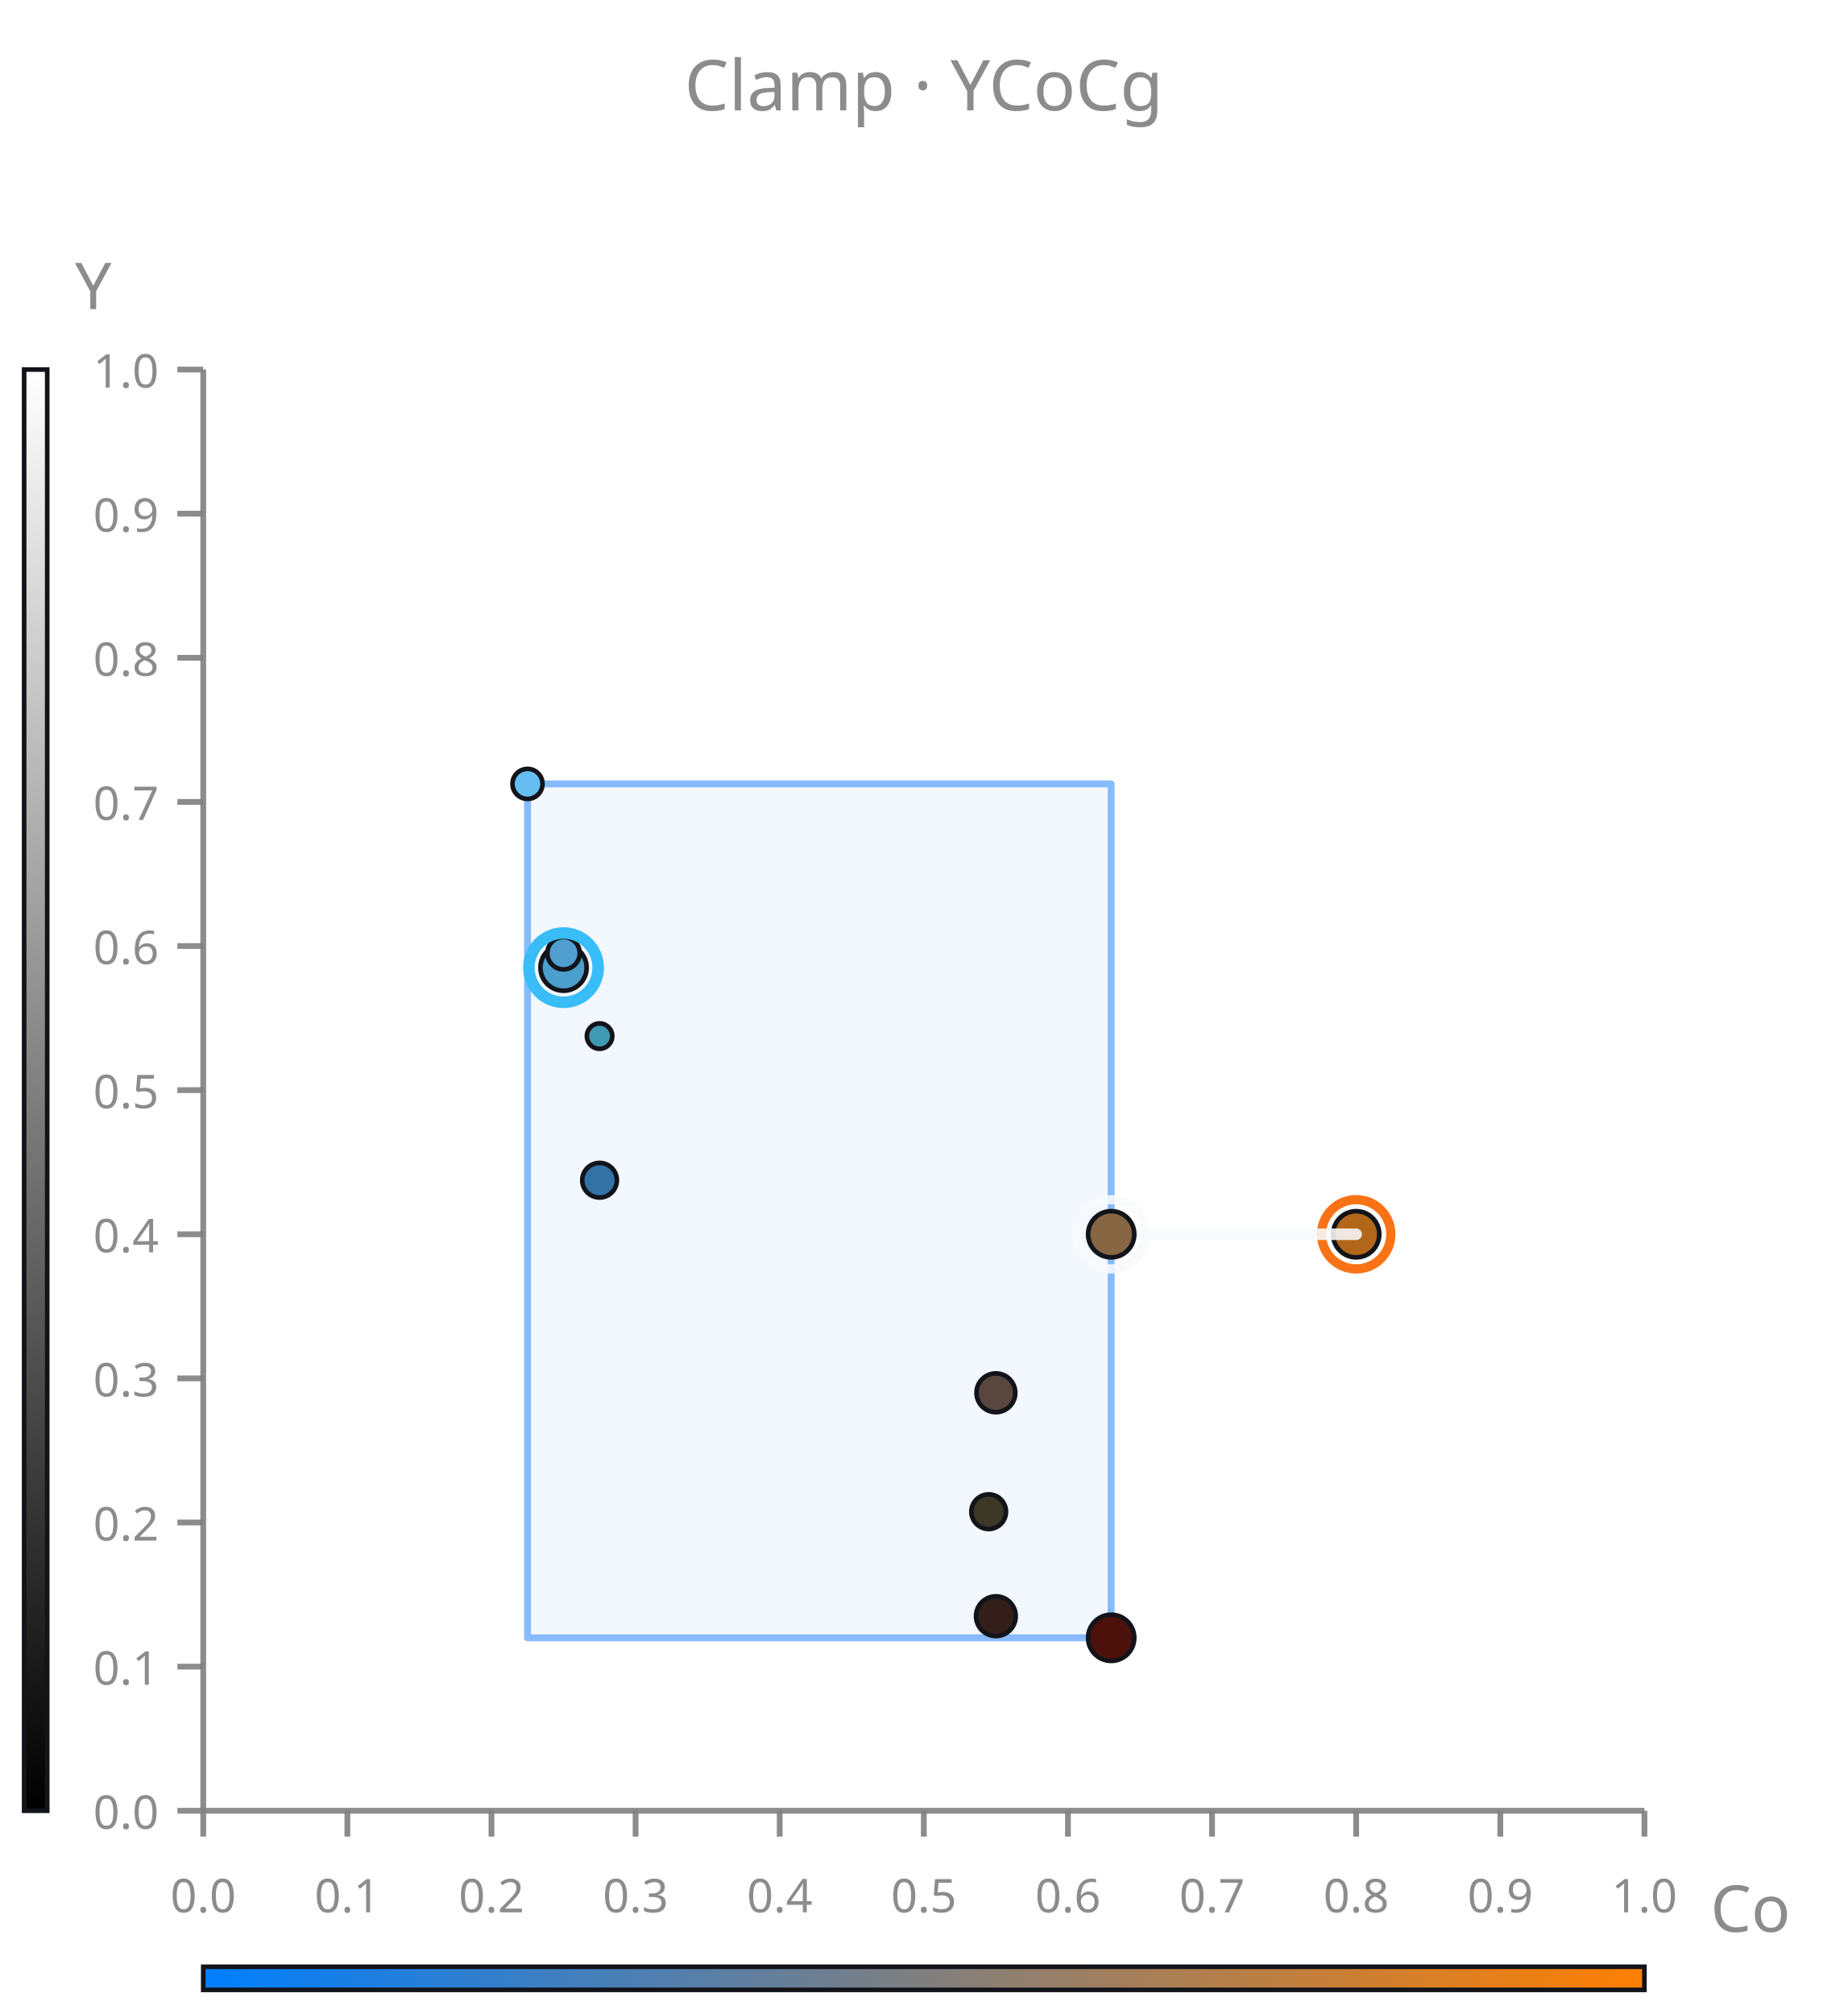
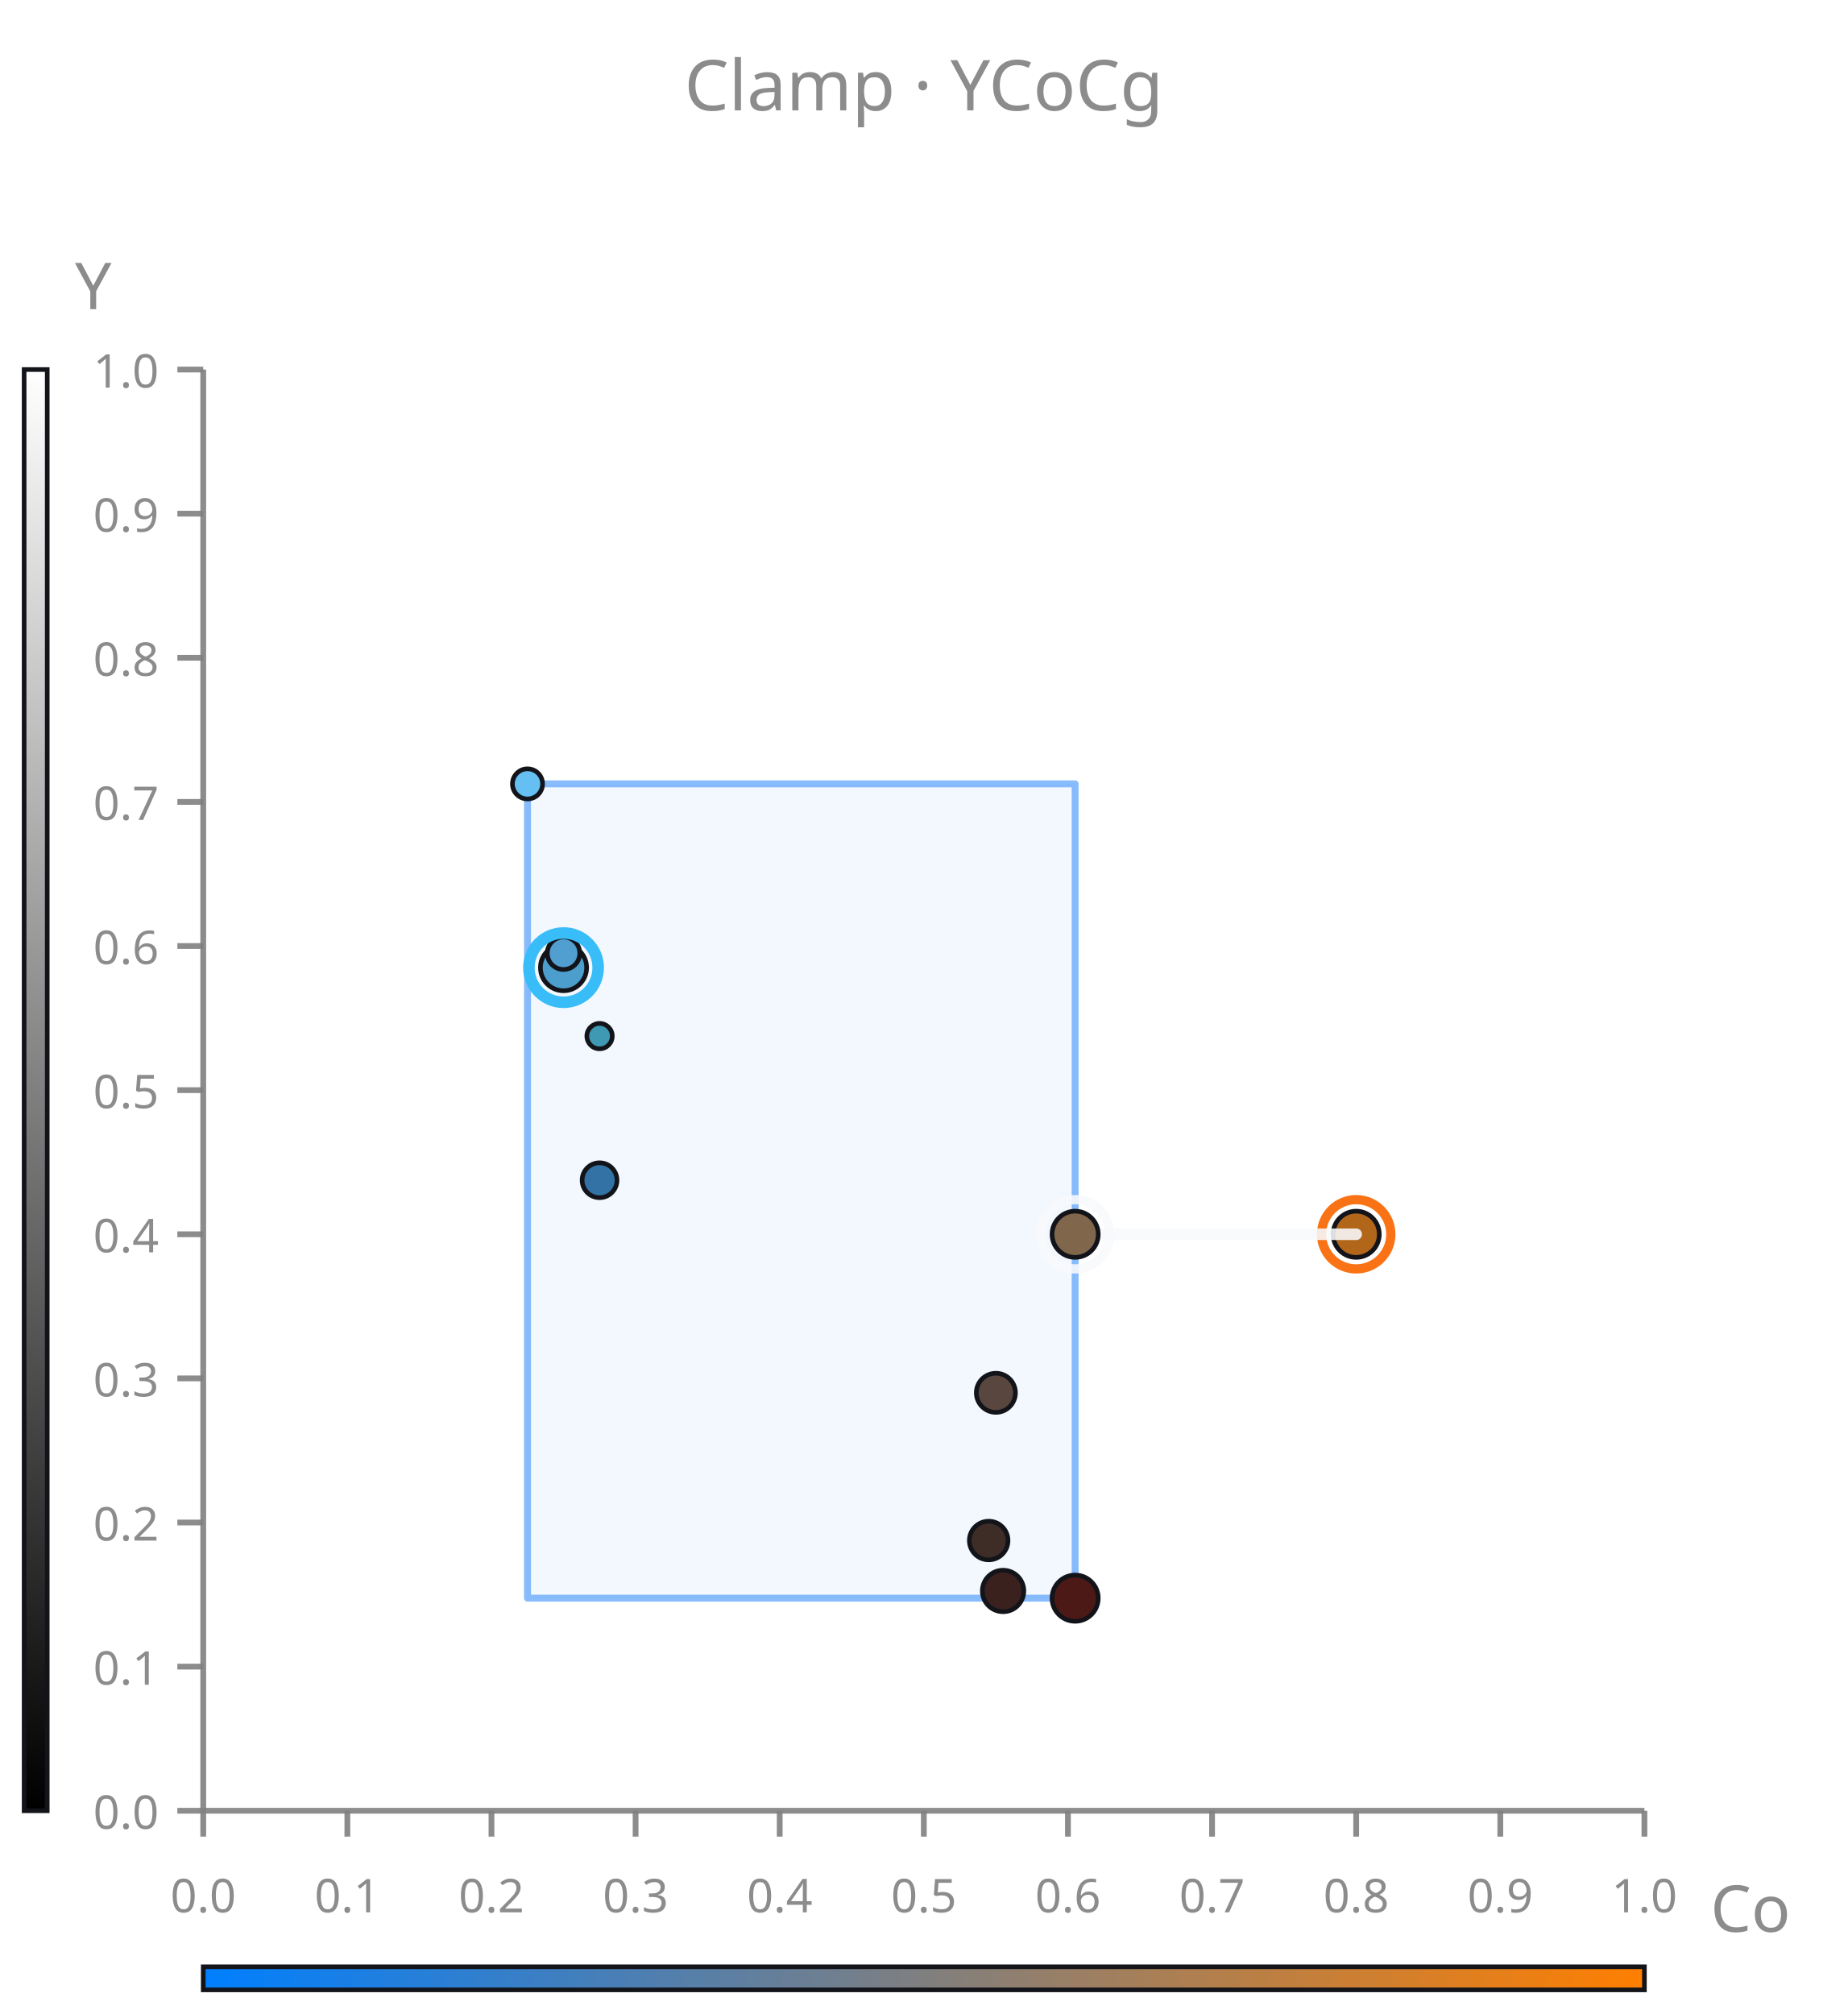
<svg xmlns="http://www.w3.org/2000/svg" baseProfile="full" height="436.0px" version="1.1" viewBox="0,0,400.0,436.0" width="400.0px">
  <defs>
    <linearGradient gradientUnits="userSpaceOnUse" id="plotGradY_0_1_0" x1="7.724" x2="7.724" y1="80" y2="392.0">
      <stop offset="0" stop-color="rgb(255,255,255)" />
      <stop offset="1" stop-color="rgb(0,0,0)" />
    </linearGradient>
    <linearGradient gradientUnits="userSpaceOnUse" id="plotGradX_0_1_0" x1="44.0" x2="356" y1="428.276" y2="428.276">
      <stop offset="0" stop-color="rgb(0,127,255)" />
      <stop offset="1" stop-color="rgb(255,127,0)" />
    </linearGradient>
  </defs>
  <g class="layer_bg" />
  <g class="layer_boundary">
-     <polygon fill="rgba(59,130,246,0.06)" points="114.2,354.56 240.56,354.56 240.56,169.7 114.2,169.7" stroke="rgba(96,165,250,0.75)" stroke-linejoin="round" stroke-width="1.5" />
+     <polygon fill="rgba(59,130,246,0.06)" points="114.2,345.98 232.76,345.98 232.76,169.7 114.2,169.7" stroke="rgba(96,165,250,0.75)" stroke-linejoin="round" stroke-width="1.5" />
  </g>
  <g class="layer_axes">
    <line fill="none" stroke="rgba(128,128,128,0.9)" stroke-width="1.25" x1="44.0" x2="356" y1="392.0" y2="392.0" />
    <line fill="none" stroke="rgba(128,128,128,0.9)" stroke-width="1.25" x1="44.0" x2="44.0" y1="392.0" y2="80" />
    <line fill="none" stroke="rgba(128,128,128,0.9)" stroke-width="1.25" x1="44.0" x2="44.0" y1="392.0" y2="397.6" />
    <text dominant-baseline="hanging" fill="rgba(128,128,128,0.9)" font-family="sans-serif" font-size="10.08" text-anchor="middle" x="44.0" y="406.168">0.0</text>
    <line fill="none" stroke="rgba(128,128,128,0.9)" stroke-width="1.25" x1="75.2" x2="75.2" y1="392.0" y2="397.6" />
    <text dominant-baseline="hanging" fill="rgba(128,128,128,0.9)" font-family="sans-serif" font-size="10.08" text-anchor="middle" x="75.2" y="406.168">0.1</text>
    <line fill="none" stroke="rgba(128,128,128,0.9)" stroke-width="1.25" x1="106.4" x2="106.4" y1="392.0" y2="397.6" />
    <text dominant-baseline="hanging" fill="rgba(128,128,128,0.9)" font-family="sans-serif" font-size="10.08" text-anchor="middle" x="106.4" y="406.168">0.2</text>
    <line fill="none" stroke="rgba(128,128,128,0.9)" stroke-width="1.25" x1="137.6" x2="137.6" y1="392.0" y2="397.6" />
    <text dominant-baseline="hanging" fill="rgba(128,128,128,0.9)" font-family="sans-serif" font-size="10.08" text-anchor="middle" x="137.6" y="406.168">0.3</text>
    <line fill="none" stroke="rgba(128,128,128,0.9)" stroke-width="1.25" x1="168.8" x2="168.8" y1="392.0" y2="397.6" />
    <text dominant-baseline="hanging" fill="rgba(128,128,128,0.9)" font-family="sans-serif" font-size="10.08" text-anchor="middle" x="168.8" y="406.168">0.4</text>
    <line fill="none" stroke="rgba(128,128,128,0.9)" stroke-width="1.25" x1="200" x2="200" y1="392.0" y2="397.6" />
    <text dominant-baseline="hanging" fill="rgba(128,128,128,0.9)" font-family="sans-serif" font-size="10.08" text-anchor="middle" x="200" y="406.168">0.5</text>
    <line fill="none" stroke="rgba(128,128,128,0.9)" stroke-width="1.25" x1="231.2" x2="231.2" y1="392.0" y2="397.6" />
    <text dominant-baseline="hanging" fill="rgba(128,128,128,0.9)" font-family="sans-serif" font-size="10.08" text-anchor="middle" x="231.2" y="406.168">0.6</text>
    <line fill="none" stroke="rgba(128,128,128,0.9)" stroke-width="1.25" x1="262.4" x2="262.4" y1="392.0" y2="397.6" />
    <text dominant-baseline="hanging" fill="rgba(128,128,128,0.9)" font-family="sans-serif" font-size="10.08" text-anchor="middle" x="262.4" y="406.168">0.7</text>
    <line fill="none" stroke="rgba(128,128,128,0.9)" stroke-width="1.25" x1="293.6" x2="293.6" y1="392.0" y2="397.6" />
    <text dominant-baseline="hanging" fill="rgba(128,128,128,0.9)" font-family="sans-serif" font-size="10.08" text-anchor="middle" x="293.6" y="406.168">0.8</text>
    <line fill="none" stroke="rgba(128,128,128,0.9)" stroke-width="1.25" x1="324.8" x2="324.8" y1="392.0" y2="397.6" />
    <text dominant-baseline="hanging" fill="rgba(128,128,128,0.9)" font-family="sans-serif" font-size="10.08" text-anchor="middle" x="324.8" y="406.168">0.9</text>
    <line fill="none" stroke="rgba(128,128,128,0.9)" stroke-width="1.25" x1="356" x2="356" y1="392.0" y2="397.6" />
    <text dominant-baseline="hanging" fill="rgba(128,128,128,0.9)" font-family="sans-serif" font-size="10.08" text-anchor="middle" x="356" y="406.168">1.0</text>
    <line fill="none" stroke="rgba(128,128,128,0.9)" stroke-width="1.25" x1="44.0" x2="38.4" y1="392.0" y2="392.0" />
    <text dominant-baseline="central" fill="rgba(128,128,128,0.9)" font-family="sans-serif" font-size="10.08" text-anchor="end" x="34.4" y="392.0">0.0</text>
    <line fill="none" stroke="rgba(128,128,128,0.9)" stroke-width="1.25" x1="44.0" x2="38.4" y1="360.8" y2="360.8" />
    <text dominant-baseline="central" fill="rgba(128,128,128,0.9)" font-family="sans-serif" font-size="10.08" text-anchor="end" x="34.4" y="360.8">0.1</text>
    <line fill="none" stroke="rgba(128,128,128,0.9)" stroke-width="1.25" x1="44.0" x2="38.4" y1="329.6" y2="329.6" />
    <text dominant-baseline="central" fill="rgba(128,128,128,0.9)" font-family="sans-serif" font-size="10.08" text-anchor="end" x="34.4" y="329.6">0.2</text>
    <line fill="none" stroke="rgba(128,128,128,0.9)" stroke-width="1.25" x1="44.0" x2="38.4" y1="298.4" y2="298.4" />
    <text dominant-baseline="central" fill="rgba(128,128,128,0.9)" font-family="sans-serif" font-size="10.08" text-anchor="end" x="34.4" y="298.4">0.3</text>
    <line fill="none" stroke="rgba(128,128,128,0.9)" stroke-width="1.25" x1="44.0" x2="38.4" y1="267.2" y2="267.2" />
    <text dominant-baseline="central" fill="rgba(128,128,128,0.9)" font-family="sans-serif" font-size="10.08" text-anchor="end" x="34.4" y="267.2">0.4</text>
    <line fill="none" stroke="rgba(128,128,128,0.9)" stroke-width="1.25" x1="44.0" x2="38.4" y1="236" y2="236" />
    <text dominant-baseline="central" fill="rgba(128,128,128,0.9)" font-family="sans-serif" font-size="10.08" text-anchor="end" x="34.4" y="236">0.5</text>
    <line fill="none" stroke="rgba(128,128,128,0.9)" stroke-width="1.25" x1="44.0" x2="38.4" y1="204.8" y2="204.8" />
    <text dominant-baseline="central" fill="rgba(128,128,128,0.9)" font-family="sans-serif" font-size="10.08" text-anchor="end" x="34.4" y="204.8">0.6</text>
    <line fill="none" stroke="rgba(128,128,128,0.9)" stroke-width="1.25" x1="44.0" x2="38.4" y1="173.6" y2="173.6" />
    <text dominant-baseline="central" fill="rgba(128,128,128,0.9)" font-family="sans-serif" font-size="10.08" text-anchor="end" x="34.4" y="173.6">0.7</text>
    <line fill="none" stroke="rgba(128,128,128,0.9)" stroke-width="1.25" x1="44.0" x2="38.4" y1="142.4" y2="142.4" />
    <text dominant-baseline="central" fill="rgba(128,128,128,0.9)" font-family="sans-serif" font-size="10.08" text-anchor="end" x="34.4" y="142.4">0.8</text>
    <line fill="none" stroke="rgba(128,128,128,0.9)" stroke-width="1.25" x1="44.0" x2="38.4" y1="111.2" y2="111.2" />
    <text dominant-baseline="central" fill="rgba(128,128,128,0.9)" font-family="sans-serif" font-size="10.08" text-anchor="end" x="34.4" y="111.2">0.9</text>
    <line fill="none" stroke="rgba(128,128,128,0.9)" stroke-width="1.25" x1="44.0" x2="38.4" y1="80" y2="80" />
    <text dominant-baseline="central" fill="rgba(128,128,128,0.9)" font-family="sans-serif" font-size="10.08" text-anchor="end" x="34.4" y="80">1.0</text>
    <text fill="rgba(128,128,128,0.9)" font-family="sans-serif" font-size="14" x="370.3" y="418.208">Co</text>
    <text fill="rgba(128,128,128,0.9)" font-family="sans-serif" font-size="14" x="16.224" y="66.928">Y</text>
    <rect fill="url(#plotGradY_0_1_0) none" height="312" shape-rendering="geometricPrecision" stroke="rgba(18,20,26,1.0)" stroke-width="1.0" width="5.0" x="5.224" y="80" />
    <rect fill="url(#plotGradX_0_1_0) none" height="5.0" shape-rendering="geometricPrecision" stroke="rgba(18,20,26,1.0)" stroke-width="1.0" width="312" x="44.0" y="425.776" />
  </g>
  <g class="layer_dots">
    <circle cx="129.8" cy="224.3" fill="rgb(63,153,178)" r="2.75" stroke="rgba(18,20,26,1.0)" stroke-width="1.0" />
-     <circle cx="114.2" cy="169.7" fill="rgb(102,191,242)" r="3.25" stroke="rgba(18,20,26,1.0)" stroke-width="1.0" />
+     <circle cx="114.2" cy="169.7" fill="rgb(102,191,242)" r="3.261" stroke="rgba(18,20,26,1.0)" stroke-width="1.0" />
    <circle cx="122" cy="209.48" fill="rgb(76,158,204)" r="5.0" stroke="rgba(18,20,26,1.0)" stroke-width="1.0" />
-     <circle cx="122" cy="206.36" fill="rgb(81,158,209)" r="3.5" stroke="rgba(18,20,26,1.0)" stroke-width="1.0" />
-     <circle cx="214.04" cy="327.26" fill="rgb(61,56,38)" r="3.75" stroke="rgba(18,20,26,1.0)" stroke-width="1.0" />
-     <circle cx="129.8" cy="255.5" fill="rgb(51,114,165)" r="3.75" stroke="rgba(18,20,26,1.0)" stroke-width="1.0" />
-     <circle cx="215.6" cy="301.52" fill="rgb(89,71,63)" r="4.2" stroke="rgba(18,20,26,1.0)" stroke-width="1.0" />
-     <circle cx="215.6" cy="349.88" fill="rgb(51,30,25)" r="4.3" stroke="rgba(18,20,26,1.0)" stroke-width="1.0" />
-     <circle cx="240.56" cy="354.56" fill="rgb(76,17,10)" r="5.0" stroke="rgba(18,20,26,1.0)" stroke-width="1.0" />
+     <circle cx="122" cy="206.36" fill="rgb(81,158,209)" r="3.517" stroke="rgba(18,20,26,1.0)" stroke-width="1.0" />
+     <circle cx="129.8" cy="255.5" fill="rgb(51,114,165)" r="3.773" stroke="rgba(18,20,26,1.0)" stroke-width="1.0" />
+     <circle cx="214.04" cy="333.5" fill="rgb(61,45,38)" r="4.182" stroke="rgba(18,20,26,1.0)" stroke-width="1.0" />
+     <circle cx="215.6" cy="301.52" fill="rgb(89,71,63)" r="4.233" stroke="rgba(18,20,26,1.0)" stroke-width="1.0" />
+     <circle cx="217.16" cy="344.42" fill="rgb(58,33,30)" r="4.489" stroke="rgba(18,20,26,1.0)" stroke-width="1.0" />
+     <circle cx="232.76" cy="345.98" fill="rgb(76,25,22)" r="5.0" stroke="rgba(18,20,26,1.0)" stroke-width="1.0" />
    <circle cx="293.6" cy="267.2" fill="rgb(178,102,25)" r="5.0" stroke="rgba(18,20,26,1.0)" stroke-width="1.0" />
  </g>
  <g class="layer_overlay">
    <circle cx="122" cy="209.48" fill="none" r="7.5" stroke="rgba(56,189,248,1.0)" stroke-width="2.5" />
    <circle cx="293.6" cy="267.2" fill="none" r="7.5" stroke="rgba(249,115,22,1.0)" stroke-width="2.0" />
-     <line stroke="rgba(248,250,252,0.88)" stroke-linecap="round" stroke-width="2.5" x1="293.6" x2="240.56" y1="267.2" y2="267.2" />
-     <circle cx="240.56" cy="267.2" fill="rgb(135,102,68)" r="5.0" stroke="rgba(18,20,26,1.0)" stroke-width="1.0" />
-     <circle cx="240.56" cy="267.2" fill="none" r="7.5" stroke="rgba(248,250,252,0.88)" stroke-width="2.0" />
+     <line stroke="rgba(248,250,252,0.88)" stroke-linecap="round" stroke-width="2.5" x1="293.6" x2="232.76" y1="267.2" y2="267.2" />
+     <circle cx="232.76" cy="267.2" fill="rgb(128,102,75)" r="5.0" stroke="rgba(18,20,26,1.0)" stroke-width="1.0" />
+     <circle cx="232.76" cy="267.2" fill="none" r="7.5" stroke="rgba(248,250,252,0.88)" stroke-width="2.0" />
  </g>
  <g class="layer_header">
    <text dominant-baseline="central" fill="rgba(128,128,128,0.9)" font-family="sans-serif" font-size="15.2" text-anchor="middle" x="200.0" y="18.0">Clamp · YCoCg</text>
  </g>
</svg>
